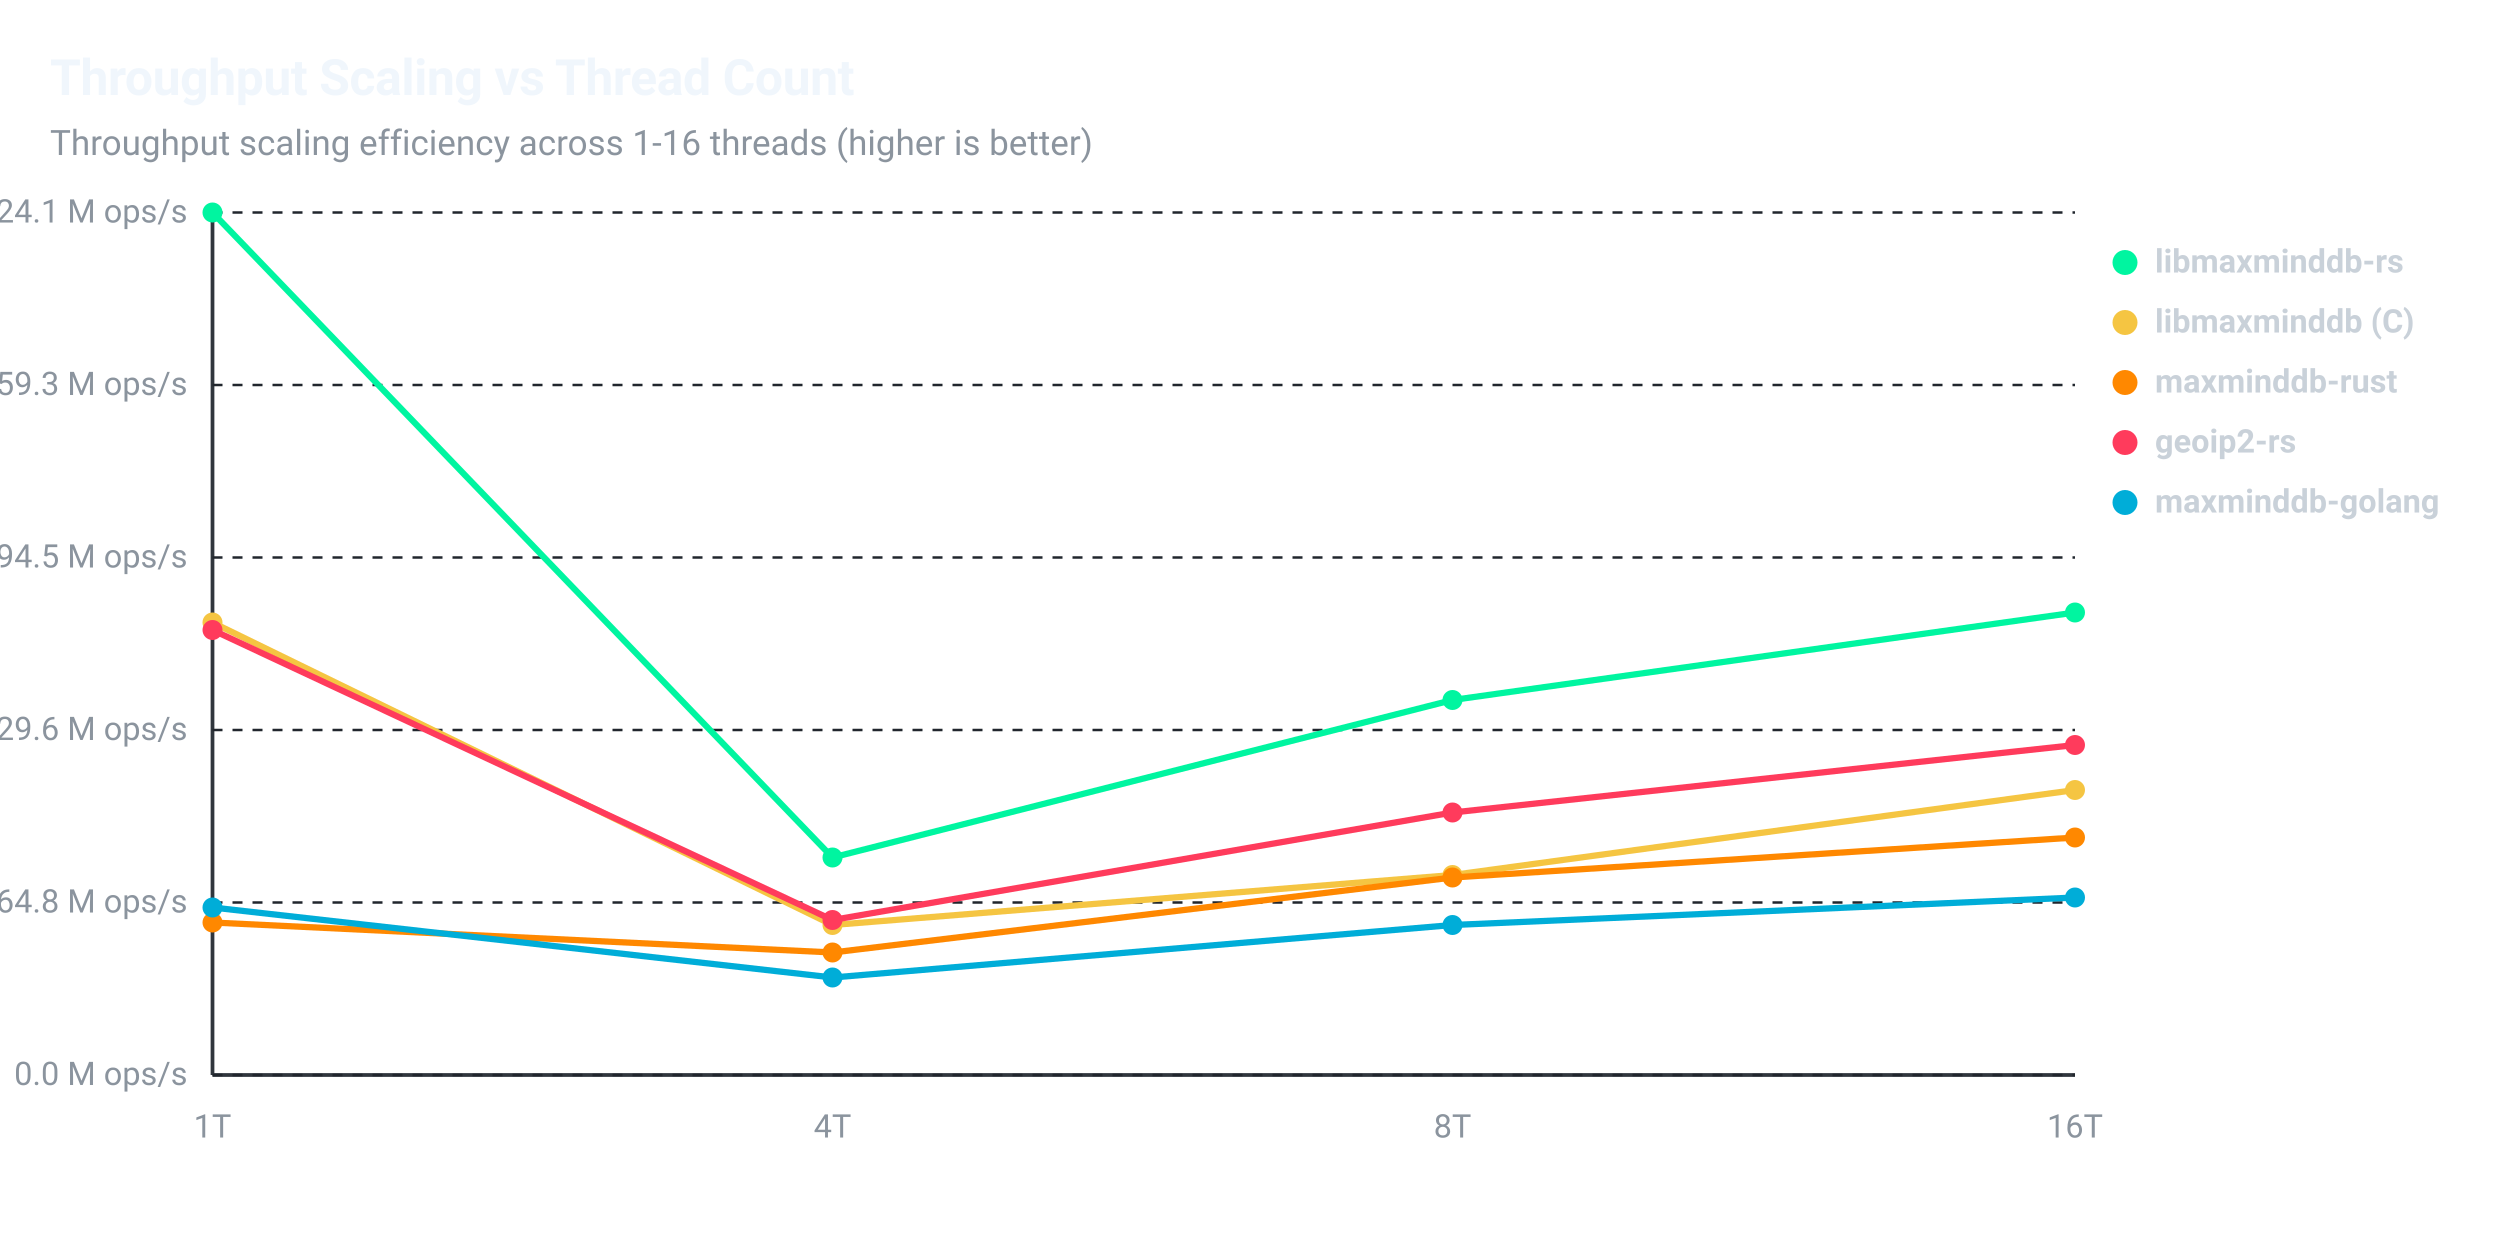
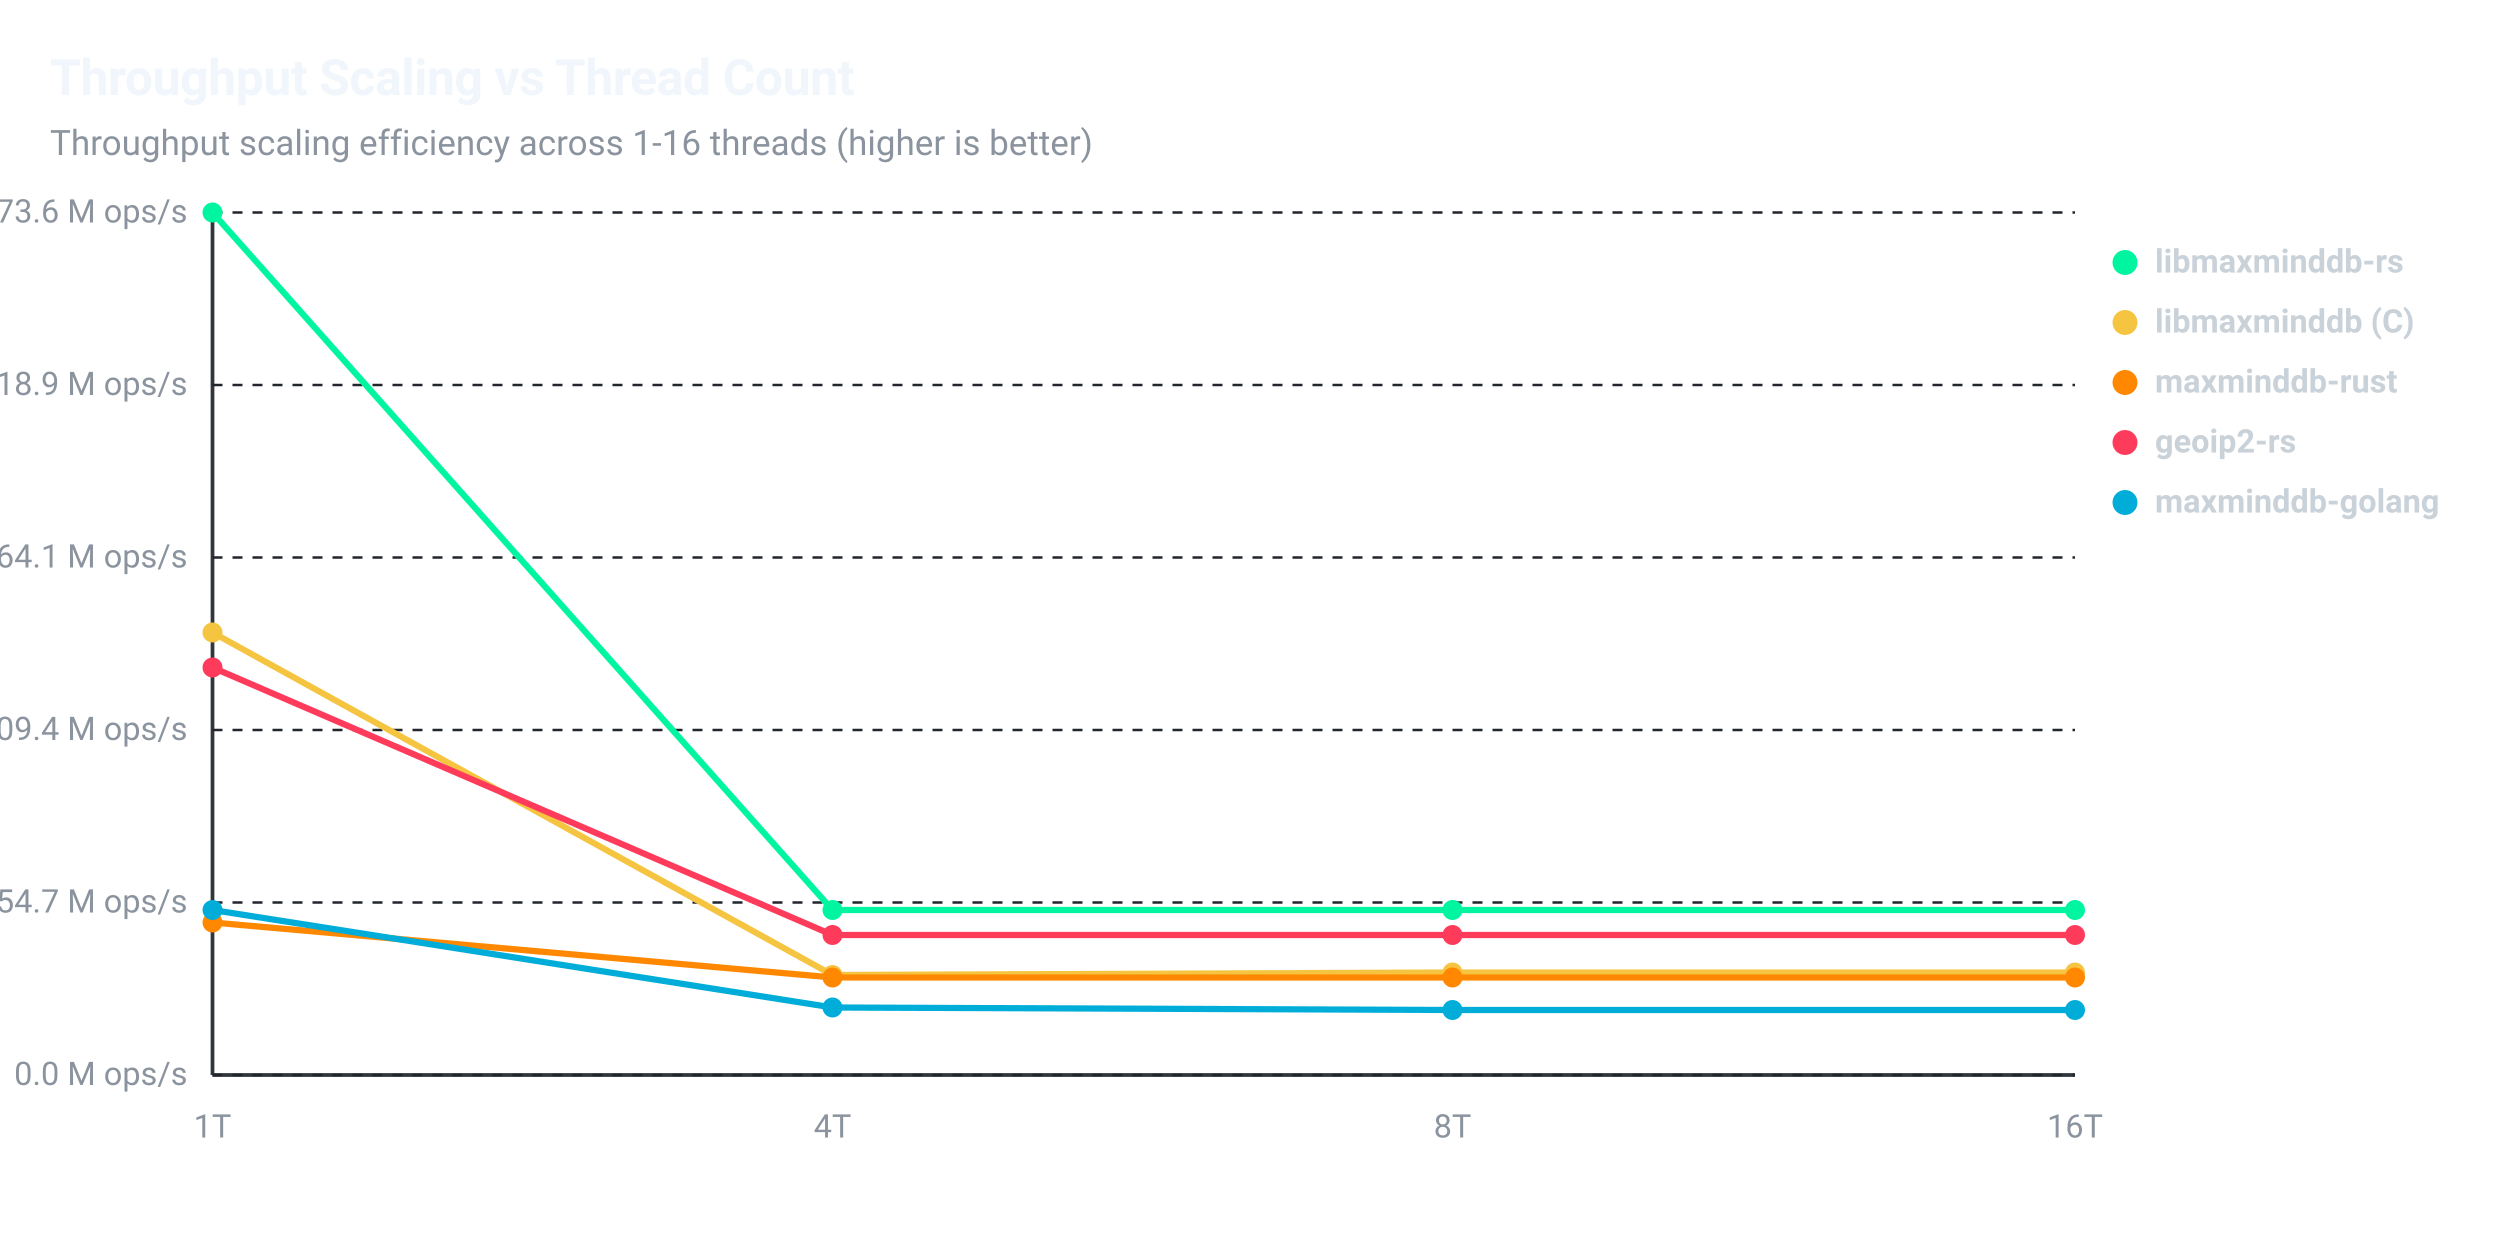
<svg xmlns="http://www.w3.org/2000/svg" viewBox="0 0 1000 500" width="100%" height="500">
  <style>svg { background-color: #0d1117; font-family: -apple-system, BlinkMacSystemFont, "Segoe UI", Roboto, Helvetica, Arial, sans-serif; }text { fill: #c9d1d9; }.chart-title { fill: #f0f6fc; font-size: 20px; font-weight: 700; letter-spacing: -0.2px; }.chart-subtitle { fill: #8b949e; font-size: 14px; font-weight: 400; }.axis-line { stroke: #30363d; stroke-width: 1.5; }.grid-line { stroke: #21262d; stroke-dasharray: 4,4; stroke-width: 1; }.axis-label { fill: #8b949e; font-size: 13px; }.svg-value { fill: #f0f6fc; font-size: 13px; font-weight: 700; }.legend-text { fill: #c9d1d9; font-size: 13px; font-weight: 600; }</style>
  <text x="20" y="38" class="chart-title">Throughput Scaling vs Thread Count</text>
  <text x="20" y="62" class="chart-subtitle">Throughput scaling efficiency across 1-16 threads (higher is better)</text>
  <line x1="85" y1="430" x2="830" y2="430" class="axis-line" />
  <line x1="85" y1="85" x2="85" y2="430" class="axis-line" />
  <line x1="85" y1="430" x2="830" y2="430" class="grid-line" />
  <text x="75" y="434" class="axis-label" text-anchor="end">0.0 M ops/s</text>
  <line x1="85" y1="361" x2="830" y2="361" class="grid-line" />
-   <text x="75" y="365" class="axis-label" text-anchor="end">64.8 M ops/s</text>
+   <text x="75" y="365" class="axis-label" text-anchor="end">54.7 M ops/s</text>
  <line x1="85" y1="292" x2="830" y2="292" class="grid-line" />
-   <text x="75" y="296" class="axis-label" text-anchor="end">129.6 M ops/s</text>
+   <text x="75" y="296" class="axis-label" text-anchor="end">109.4 M ops/s</text>
  <line x1="85" y1="223" x2="830" y2="223" class="grid-line" />
-   <text x="75" y="227" class="axis-label" text-anchor="end">194.5 M ops/s</text>
+   <text x="75" y="227" class="axis-label" text-anchor="end">164.1 M ops/s</text>
  <line x1="85" y1="154" x2="830" y2="154" class="grid-line" />
-   <text x="75" y="158" class="axis-label" text-anchor="end">259.3 M ops/s</text>
+   <text x="75" y="158" class="axis-label" text-anchor="end">218.9 M ops/s</text>
  <line x1="85" y1="85" x2="830" y2="85" class="grid-line" />
-   <text x="75" y="89" class="axis-label" text-anchor="end">324.1 M ops/s</text>
+   <text x="75" y="89" class="axis-label" text-anchor="end">273.6 M ops/s</text>
  <text x="85" y="455" class="axis-label" text-anchor="middle">1T</text>
  <text x="333" y="455" class="axis-label" text-anchor="middle">4T</text>
  <text x="581" y="455" class="axis-label" text-anchor="middle">8T</text>
  <text x="830" y="455" class="axis-label" text-anchor="middle">16T</text>
-   <polyline points="85,85 333,343 581,280 830,245" fill="none" stroke="#00f5a0" stroke-width="2.5" stroke-linejoin="round" />
+   <polyline points="85,85 333,364 581,364 830,364" fill="none" stroke="#00f5a0" stroke-width="2.5" stroke-linejoin="round" />
  <circle class="" cx="85" cy="85" r="4" fill="#00f5a0" style="cursor:pointer;" />
-   <circle class="" cx="333" cy="343" r="4" fill="#00f5a0" style="cursor:pointer;" />
-   <circle class="" cx="581" cy="280" r="4" fill="#00f5a0" style="cursor:pointer;" />
-   <circle class="" cx="830" cy="245" r="4" fill="#00f5a0" style="cursor:pointer;" />
+   <circle class="" cx="333" cy="364" r="4" fill="#00f5a0" style="cursor:pointer;" />
+   <circle class="" cx="581" cy="364" r="4" fill="#00f5a0" style="cursor:pointer;" />
+   <circle class="" cx="830" cy="364" r="4" fill="#00f5a0" style="cursor:pointer;" />
  <circle class="" cx="850" cy="105" r="5" fill="#00f5a0" />
  <text x="862" y="109" class="legend-text">libmaxminddb-rs</text>
-   <polyline points="85,249 333,370 581,350 830,316" fill="none" stroke="#f5c542" stroke-width="2.5" stroke-linejoin="round" />
-   <circle class="" cx="85" cy="249" r="4" fill="#f5c542" style="cursor:pointer;" />
-   <circle class="" cx="333" cy="370" r="4" fill="#f5c542" style="cursor:pointer;" />
-   <circle class="" cx="581" cy="350" r="4" fill="#f5c542" style="cursor:pointer;" />
-   <circle class="" cx="830" cy="316" r="4" fill="#f5c542" style="cursor:pointer;" />
+   <polyline points="85,253 333,390 581,389 830,389" fill="none" stroke="#f5c542" stroke-width="2.5" stroke-linejoin="round" />
+   <circle class="" cx="85" cy="253" r="4" fill="#f5c542" style="cursor:pointer;" />
+   <circle class="" cx="333" cy="390" r="4" fill="#f5c542" style="cursor:pointer;" />
+   <circle class="" cx="581" cy="389" r="4" fill="#f5c542" style="cursor:pointer;" />
+   <circle class="" cx="830" cy="389" r="4" fill="#f5c542" style="cursor:pointer;" />
  <circle class="" cx="850" cy="129" r="5" fill="#f5c542" />
  <text x="862" y="133" class="legend-text">libmaxminddb (C)</text>
-   <polyline points="85,369 333,381 581,351 830,335" fill="none" stroke="#ff8800" stroke-width="2.5" stroke-linejoin="round" />
+   <polyline points="85,369 333,391 581,391 830,391" fill="none" stroke="#ff8800" stroke-width="2.5" stroke-linejoin="round" />
  <circle class="" cx="85" cy="369" r="4" fill="#ff8800" style="cursor:pointer;" />
-   <circle class="" cx="333" cy="381" r="4" fill="#ff8800" style="cursor:pointer;" />
-   <circle class="" cx="581" cy="351" r="4" fill="#ff8800" style="cursor:pointer;" />
-   <circle class="" cx="830" cy="335" r="4" fill="#ff8800" style="cursor:pointer;" />
+   <circle class="" cx="333" cy="391" r="4" fill="#ff8800" style="cursor:pointer;" />
+   <circle class="" cx="581" cy="391" r="4" fill="#ff8800" style="cursor:pointer;" />
+   <circle class="" cx="830" cy="391" r="4" fill="#ff8800" style="cursor:pointer;" />
  <circle class="" cx="850" cy="153" r="5" fill="#ff8800" />
  <text x="862" y="157" class="legend-text">maxminddb-rust</text>
-   <polyline points="85,252 333,368 581,325 830,298" fill="none" stroke="#ff3b5c" stroke-width="2.5" stroke-linejoin="round" />
-   <circle class="" cx="85" cy="252" r="4" fill="#ff3b5c" style="cursor:pointer;" />
-   <circle class="" cx="333" cy="368" r="4" fill="#ff3b5c" style="cursor:pointer;" />
-   <circle class="" cx="581" cy="325" r="4" fill="#ff3b5c" style="cursor:pointer;" />
-   <circle class="" cx="830" cy="298" r="4" fill="#ff3b5c" style="cursor:pointer;" />
+   <polyline points="85,267 333,374 581,374 830,374" fill="none" stroke="#ff3b5c" stroke-width="2.5" stroke-linejoin="round" />
+   <circle class="" cx="85" cy="267" r="4" fill="#ff3b5c" style="cursor:pointer;" />
+   <circle class="" cx="333" cy="374" r="4" fill="#ff3b5c" style="cursor:pointer;" />
+   <circle class="" cx="581" cy="374" r="4" fill="#ff3b5c" style="cursor:pointer;" />
+   <circle class="" cx="830" cy="374" r="4" fill="#ff3b5c" style="cursor:pointer;" />
  <circle class="" cx="850" cy="177" r="5" fill="#ff3b5c" />
  <text x="862" y="181" class="legend-text">geoip2-rs</text>
-   <polyline points="85,363 333,391 581,370 830,359" fill="none" stroke="#00add8" stroke-width="2.5" stroke-linejoin="round" />
-   <circle class="" cx="85" cy="363" r="4" fill="#00add8" style="cursor:pointer;" />
-   <circle class="" cx="333" cy="391" r="4" fill="#00add8" style="cursor:pointer;" />
-   <circle class="" cx="581" cy="370" r="4" fill="#00add8" style="cursor:pointer;" />
-   <circle class="" cx="830" cy="359" r="4" fill="#00add8" style="cursor:pointer;" />
+   <polyline points="85,364 333,403 581,404 830,404" fill="none" stroke="#00add8" stroke-width="2.5" stroke-linejoin="round" />
+   <circle class="" cx="85" cy="364" r="4" fill="#00add8" style="cursor:pointer;" />
+   <circle class="" cx="333" cy="403" r="4" fill="#00add8" style="cursor:pointer;" />
+   <circle class="" cx="581" cy="404" r="4" fill="#00add8" style="cursor:pointer;" />
+   <circle class="" cx="830" cy="404" r="4" fill="#00add8" style="cursor:pointer;" />
  <circle class="" cx="850" cy="201" r="5" fill="#00add8" />
  <text x="862" y="205" class="legend-text">maxminddb-golang</text>
</svg>
